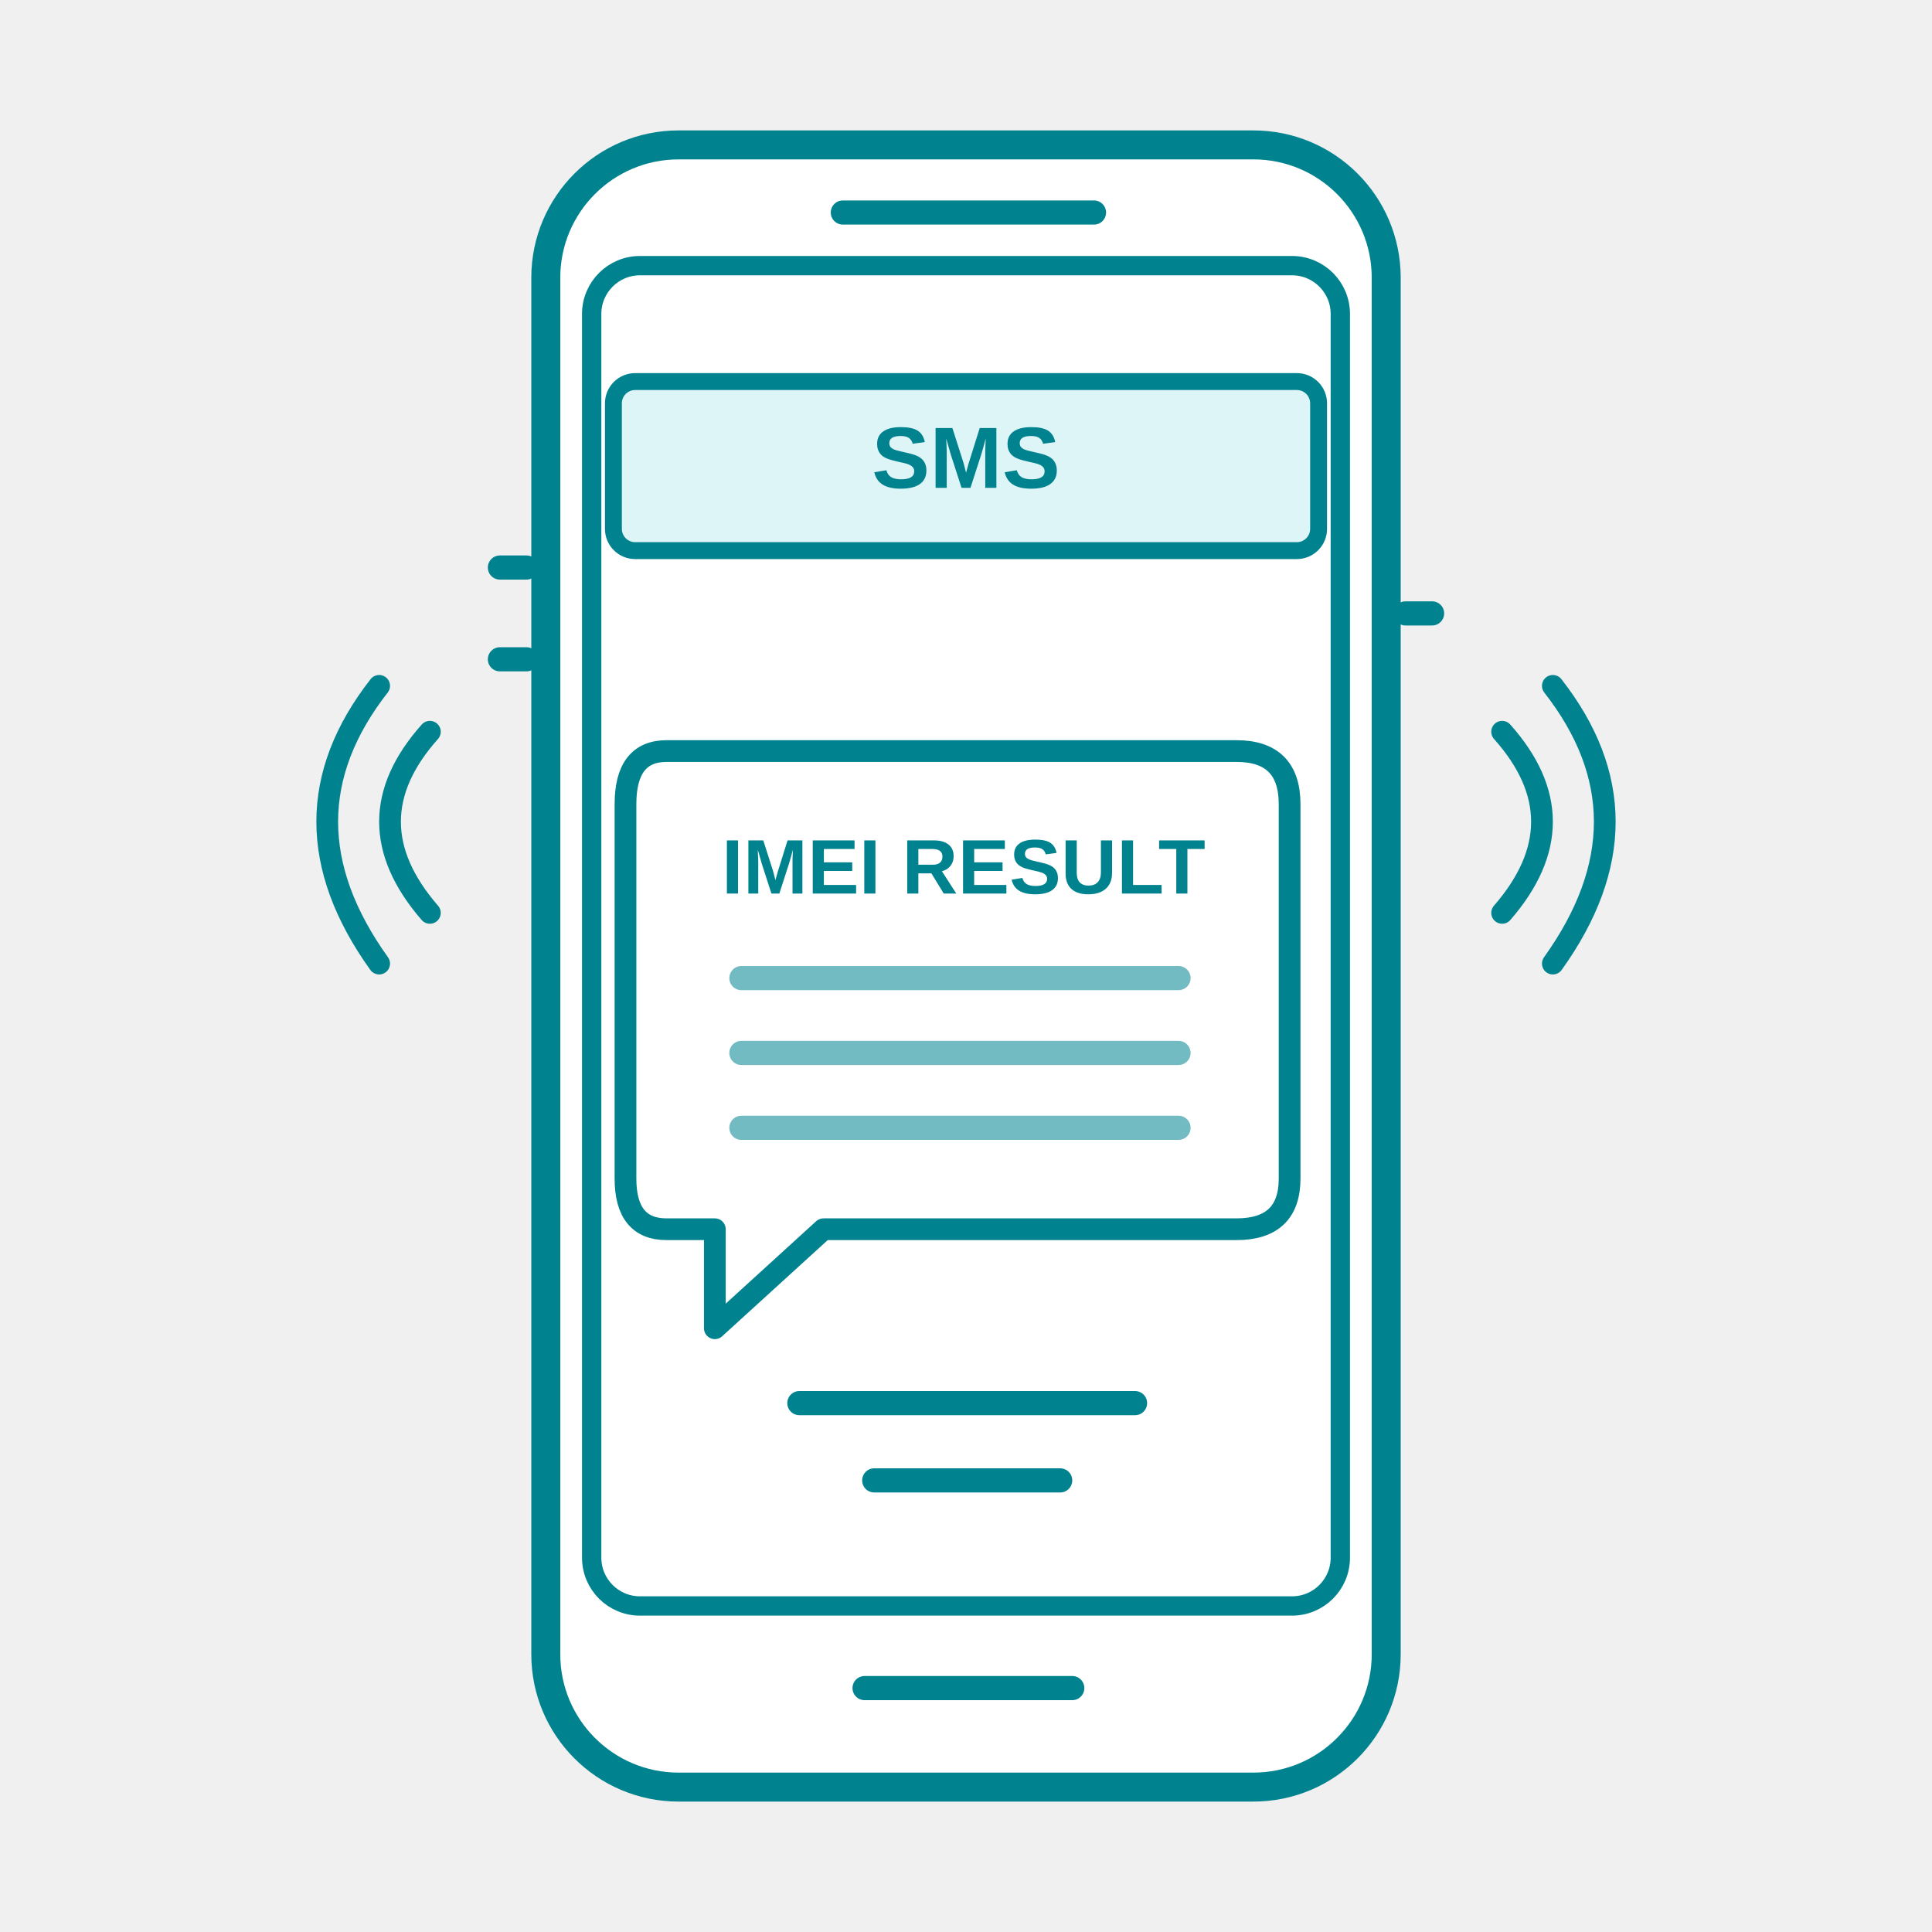
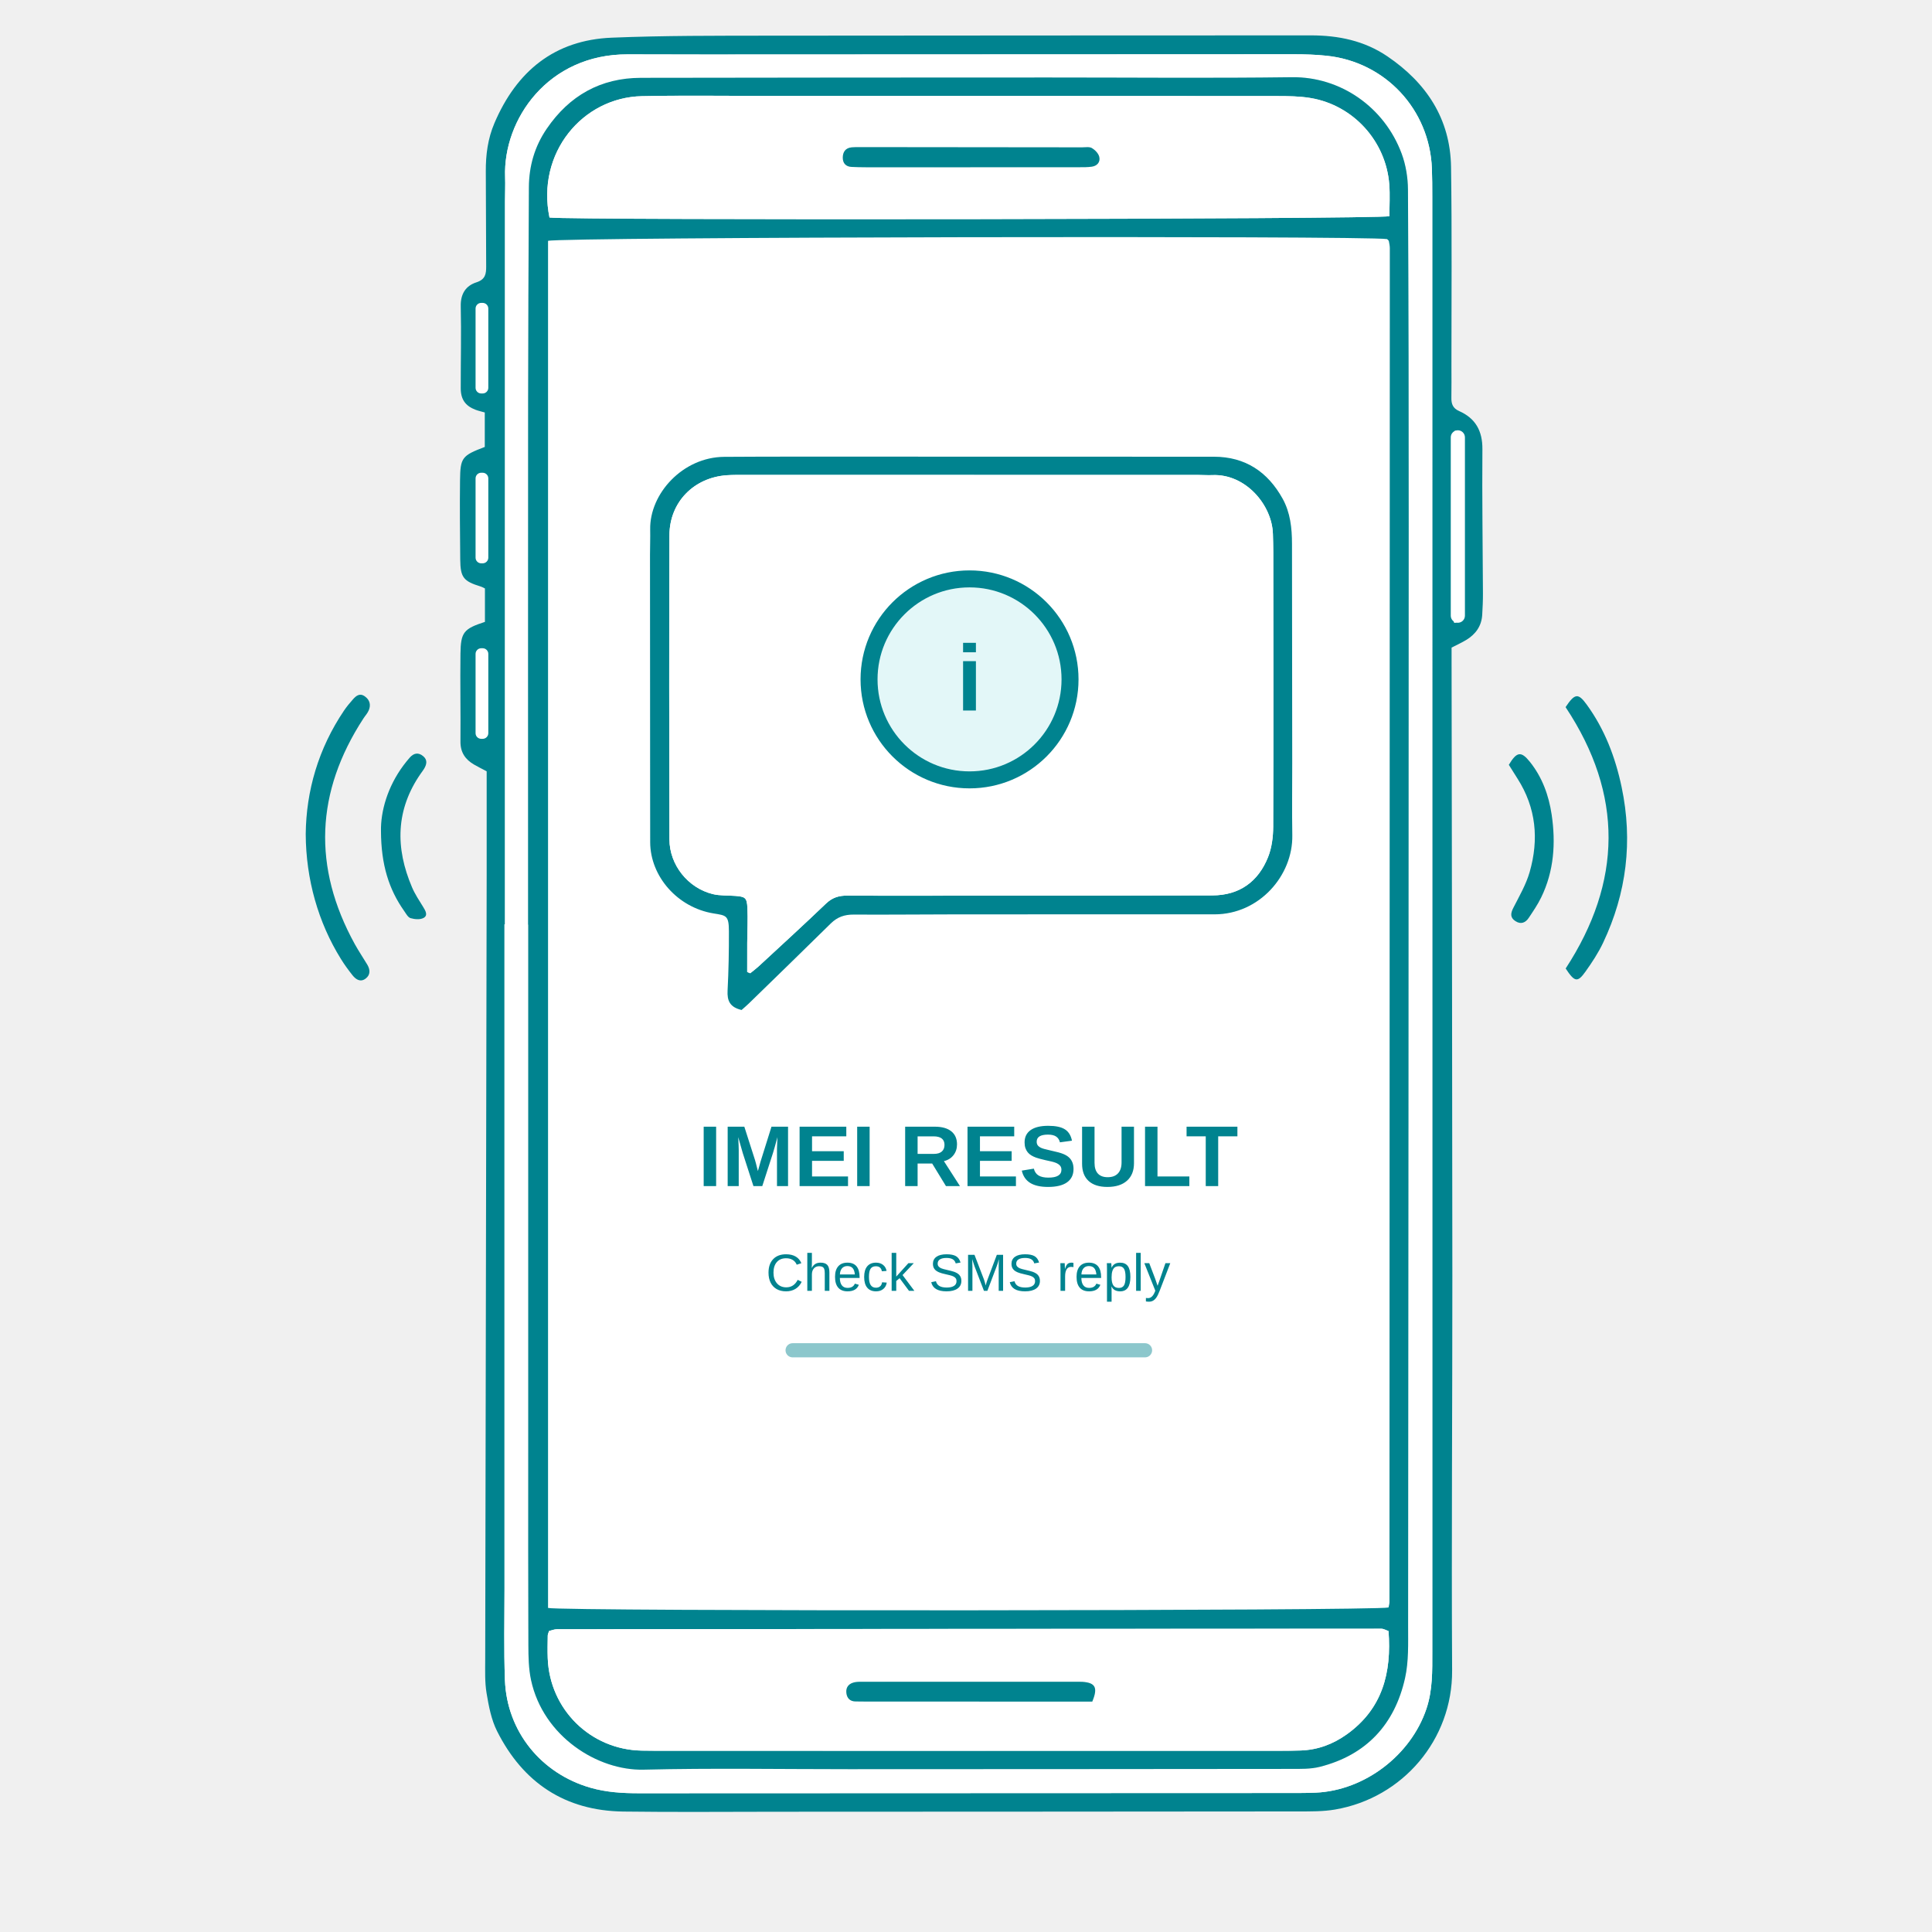
- <svg xmlns="http://www.w3.org/2000/svg" width="800" height="800" viewBox="0 0 800 800" fill="none" role="img" aria-labelledby="title desc">
-   <g stroke="#00838F" stroke-linecap="round" stroke-linejoin="round" fill="none">
-     <rect x="226" y="60" width="348" height="680" rx="55" fill="#fff" stroke-width="12" />
-     <rect x="245" y="110" width="310" height="555" rx="20" stroke-width="8" />
-     <path d="M349 88 H453 M358 699 H444" stroke-width="10" />
-     <path d="M218 235 H207 M218 273 H207 M582 254 H593" stroke-width="10" />
-   </g>
-   <rect x="254" y="158" width="292" height="70" rx="9" fill="#DDF5F7" stroke="#00838F" stroke-width="7" />
-   <text x="400" y="202" text-anchor="middle" font-family="Poppins,Arial,sans-serif" font-size="36" font-weight="600" fill="#00838F">SMS</text>
-   <g stroke="#00838F" stroke-width="9" stroke-linejoin="round" fill="#fff">
-     <path d="M276 311 H512 Q534 311 534 333 V488 Q534 509 512 509 H341 L296 550 V509 H276 Q259 509 259 488 V333 Q259 311 276 311 Z" />
-   </g>
-   <text x="399" y="370" text-anchor="middle" font-family="Poppins,Arial,sans-serif" font-size="32" font-weight="600" fill="#00838F">IMEI RESULT</text>
-   <path d="M307 405 H488" stroke="#00838F" stroke-width="10" stroke-linecap="round" opacity=".55" />
-   <path d="M307 436 H488" stroke="#00838F" stroke-width="10" stroke-linecap="round" opacity=".55" />
-   <path d="M307 467 H488" stroke="#00838F" stroke-width="10" stroke-linecap="round" opacity=".55" />
-   <g stroke="#00838F" stroke-width="10" stroke-linecap="round" fill="none">
-     <path d="M331 581 H470" />
-     <path d="M362 613 H439" />
-   </g>
-   <g stroke="#00838F" stroke-width="9" stroke-linecap="round" fill="none">
-     <path d="M178 303 Q145 340 178 378" />
-     <path d="M157 284 Q114 339 157 399" />
-     <path d="M622 303 Q655 340 622 378" />
-     <path d="M643 284 Q686 339 643 399" />
-   </g>
+ <svg xmlns="http://www.w3.org/2000/svg" width="1365" height="1365" viewBox="0 0 1365 1365" fill="none" role="img" aria-labelledby="title desc">
+   <path d="M347.626 1152.21C351.626 1151.88 354.876 1151.38 358.126 1151.38C435.446 1151.28 512.776 1151.23 590.096 1151.18C592.766 1151.18 595.566 1150.74 598.056 1151.43C600.366 1152.07 603.366 1153.44 604.276 1155.35C609.846 1167.02 617.856 1176.64 627.576 1184.98C627.996 1185.34 627.996 1186.18 628.596 1188.08C624.886 1188.45 621.436 1189.04 617.986 1189.08C602.656 1189.23 587.326 1189.22 571.996 1189.29C569.666 1189.3 567.306 1189.23 565.006 1189.56C560.806 1190.16 558.286 1192.9 558.616 1197.01C558.906 1200.57 561.206 1203 565.316 1202.98C570.316 1202.96 575.316 1203.22 580.306 1203.16C601.636 1202.94 622.966 1202.54 644.296 1202.48C647.806 1202.47 651.976 1202.83 654.736 1204.68C668.296 1213.75 681.496 1223.37 694.776 1232.86C695.736 1233.55 696.286 1234.81 697.736 1236.77C695.036 1237.28 693.266 1237.92 691.496 1237.92C599.836 1237.94 508.186 1237.88 416.526 1237.91C392.666 1237.92 374.346 1227.4 360.226 1208.78C352.356 1198.4 348.146 1186.6 347.676 1173.58C347.436 1166.95 347.626 1160.33 347.626 1152.21Z" fill="white" />
+   <path d="M987.124 305.379C989.754 307.479 992.044 308.429 992.714 310.039C993.694 312.389 993.784 315.229 993.804 317.859C993.974 354.839 994.074 391.809 994.164 428.789C994.164 430.779 994.154 432.809 993.804 434.769C993.104 438.679 990.724 440.479 986.694 439.789C984.554 432.279 984.494 316.709 987.124 305.379Z" fill="white" />
+   <path d="M805.773 507.51C807.703 498.99 808.933 491.86 810.993 484.98C812.593 479.65 814.493 479.44 825.003 481.94C823.913 488.98 823.073 496.16 821.533 503.19C821.163 504.89 818.673 506.91 816.833 507.32C813.793 508.01 810.483 507.51 805.773 507.51Z" fill="white" />
+   <path d="M652.414 494.85C651.734 503.46 651.134 512.07 650.334 520.66C650.124 522.94 649.584 525.27 648.734 527.39C646.694 532.44 642.804 535.21 637.354 535.77C631.774 536.35 627.414 534.13 624.904 529.31C623.104 525.84 621.334 521.89 621.214 518.1C620.764 503.86 620.904 489.6 621.064 475.35C621.094 472.78 622.024 470.12 622.984 467.67C625.684 460.78 630.214 457.51 636.344 457.67C642.864 457.84 647.724 461.77 649.774 469.03C650.674 472.21 651.164 475.56 651.314 478.86C651.564 484.16 651.384 489.49 651.384 494.8C651.724 494.82 652.064 494.83 652.414 494.85Z" fill="white" />
+   <path d="M740.595 514.26C740.485 527.04 735.205 534.33 726.325 535.15C716.865 536.03 709.885 529.55 708.055 518.02C707.695 515.74 707.525 513.37 707.685 511.07C708.345 501.85 715.005 495.3 723.675 495.12C732.095 494.95 739.215 501.49 740.335 510.51C740.555 512.16 740.565 513.83 740.595 514.26Z" fill="white" />
+   <rect x="985" y="305" width="10" height="136" rx="5" fill="white" />
+   <rect x="387" y="164" width="595" height="987" fill="white" />
+   <path d="M343.843 544.96C340.133 542.98 337.463 541.66 334.883 540.16C328.683 536.55 325.253 531.52 325.323 523.93C325.503 503.27 325.063 482.6 325.323 461.94C325.523 446.66 327.613 444.26 342.623 439.37C342.623 431.95 342.623 424.16 342.623 415.76C341.943 415.44 340.823 414.76 339.623 414.39C327.413 410.62 325.283 408.01 325.163 395.26C324.983 376.6 324.803 357.93 325.023 339.27C325.203 323.28 326.463 321.86 342.513 315.78C342.513 308.09 342.513 300 342.513 291.42C340.233 290.76 338.013 290.29 335.923 289.49C328.823 286.78 325.533 282.18 325.523 274.37C325.493 255.04 325.973 235.7 325.533 216.38C325.333 207.66 329.053 201.9 336.593 199.48C343.013 197.42 343.523 193.42 343.493 188.14C343.363 165.81 343.363 143.48 343.233 121.15C343.163 109.38 344.643 97.95 349.323 87C364.963 50.36 391.713 28.27 432.203 26.62C469.153 25.11 506.173 25.25 543.173 25.2C670.833 25.02 798.493 25.1 926.153 25C945.593 24.98 963.943 28.77 980.223 39.81C1007.81 58.54 1024.68 83.98 1025.19 117.93C1025.9 164.92 1025.44 211.92 1025.47 258.92C1025.48 266.25 1025.56 273.59 1025.43 280.92C1025.35 285.27 1026.37 288.42 1030.9 290.42C1042.47 295.53 1047.46 304.44 1047.35 317.37C1047.07 351.36 1047.59 385.36 1047.73 419.36C1047.75 424.35 1047.51 429.36 1047.22 434.35C1046.76 442.32 1042.6 448.07 1035.97 452.11C1032.88 453.99 1029.55 455.49 1025.57 457.55C1025.57 460.72 1025.57 464.01 1025.57 467.3C1025.76 611.96 1026.05 756.61 1026.12 901.27C1026.16 994.26 1025.42 1087.26 1025.95 1180.25C1026.23 1229.05 991.183 1270.25 943.273 1278.47C934.813 1279.92 926.033 1279.81 917.393 1279.82C794.403 1279.95 671.413 1279.98 548.413 1280.03C512.413 1280.04 476.413 1280.38 440.423 1279.9C399.183 1279.35 369.513 1259.53 351.183 1223.08C347.093 1214.95 345.313 1205.42 343.783 1196.31C342.473 1188.49 342.793 1180.36 342.813 1172.37C343.123 987.72 343.503 803.06 343.843 618.41C343.883 594.08 343.843 569.77 343.843 544.96ZM356.783 653.05C356.673 653.05 356.553 653.05 356.443 653.05C356.443 809.37 356.433 965.69 356.453 1122.01C356.453 1143.67 355.953 1165.35 356.753 1186.98C358.103 1223.27 382.243 1252.97 417.083 1263.04C428.453 1266.33 439.963 1266.98 451.663 1266.97C604.983 1266.88 758.303 1266.86 911.623 1266.8C917.623 1266.8 923.623 1266.81 929.623 1266.55C964.183 1265.04 996.783 1240.08 1007.78 1207.39C1012.25 1194.09 1011.96 1180.5 1011.96 1166.87C1011.97 824.23 1011.96 481.59 1011.94 138.95C1011.94 132.28 1011.93 125.61 1011.67 118.96C1010.04 77.32 978.793 43.77 937.373 39.39C929.773 38.59 922.083 38.33 914.433 38.33C775.783 38.34 637.123 38.43 498.473 38.5C480.143 38.51 461.813 38.46 443.473 38.4C387.143 38.23 355.413 84.43 356.873 125.09C357.073 130.75 356.793 136.42 356.793 142.09C356.783 312.41 356.783 482.73 356.783 653.05ZM1027.48 440.01C1034.02 438.99 1034.12 434.6 1034.12 430.1C1034.08 391.85 1034.06 353.6 1034 315.35C1034 313.37 1034.25 311.08 1033.38 309.48C1032.34 307.57 1030.23 306.25 1028.08 304.2C1024.91 315.69 1024.61 431.52 1027.48 440.01ZM340 518C340.88 517.87 341.12 517.13 342 517C342.49 515.87 343 522.13 343 521C343.04 500.35 343.343 480.42 343.143 459.77C343.123 458.24 340.6 461.76 339.5 459.77C336.36 466.06 335.933 493.91 337.513 518.52C337.663 520.87 339.39 515.67 340 518ZM339.5 337.5C338.7 339.25 337.253 334.42 337.243 335.27C337.073 355.21 336.923 375.15 336.983 395.09C336.983 396.63 340.46 393.36 341.5 395.26C346.15 388.25 344.723 383.61 342.913 341.79C342.773 338.49 344.66 340.09 339.5 337.5ZM340.213 278.02C344.783 269.78 343.043 262.72 343.223 256.02C343.423 248.7 343.383 241.35 342.923 234.05C342.513 227.59 344.443 220.62 339.883 214.01C336.703 222.26 336.563 267.07 340.213 278.02Z" fill="#00838F" />
+   <path d="M216 589.241C216.33 558.911 224.86 528.951 243.11 501.961C244.97 499.211 247.12 496.651 249.32 494.161C251.63 491.551 254.21 489.381 257.88 492.081C261.33 494.621 262.1 498.051 260.56 501.801C259.7 503.911 258.02 505.681 256.75 507.631C222.96 559.531 220.75 612.671 250.64 666.991C253.37 671.941 256.56 676.641 259.47 681.491C261.59 685.031 261.81 688.741 258.37 691.361C254.6 694.241 251.36 691.961 248.94 688.901C246.06 685.261 243.31 681.481 240.86 677.531C224.89 651.841 216.15 621.381 216 589.241Z" fill="#00838F" />
+   <path d="M1106.11 499.601C1112.63 489.831 1115.02 489.511 1121.03 497.781C1133.78 515.291 1141.31 535.121 1145.73 556.161C1153.72 594.241 1149.27 630.981 1132.62 666.101C1129.22 673.271 1124.77 680.021 1120.15 686.501C1114.58 694.311 1112.51 693.901 1106.18 684.261C1146 623.241 1147.18 561.441 1106.11 499.601Z" fill="#00838F" />
+   <path d="M269.17 587.193C268.91 573.353 273.69 556.043 285.04 540.773C286.43 538.903 287.9 537.103 289.42 535.343C292.25 532.083 295.52 531.343 298.99 534.253C302.2 536.933 301.47 540.093 299.6 543.203C298.91 544.343 298.08 545.383 297.32 546.483C279.48 572.093 279.22 599.113 291.13 626.953C293.21 631.803 296.2 636.283 298.99 640.803C300.66 643.513 302.56 646.743 299.24 648.553C296.82 649.873 292.95 649.533 290.09 648.693C288.23 648.153 286.87 645.503 285.54 643.613C274.75 628.323 269.25 610.923 269.17 587.193Z" fill="#00838F" />
+   <path d="M1066.02 540.361C1071.62 531.011 1074.72 530.571 1080.83 538.171C1089.61 549.081 1094.28 562.021 1096.28 575.551C1099.24 595.561 1097.96 615.431 1088.89 634.041C1086.43 639.091 1083.22 643.791 1080.1 648.481C1077.8 651.941 1074.54 653.301 1070.7 650.811C1066.82 648.291 1067.23 645.271 1069.21 641.391C1073.43 633.141 1078.21 624.911 1080.74 616.101C1087.35 593.071 1085.35 570.741 1072.13 550.081C1070.17 547.001 1068.25 543.901 1066.02 540.361Z" fill="#00838F" />
+   <path d="M356.78 653.052C356.78 482.732 356.78 312.412 356.78 142.092C356.78 136.422 357.06 130.752 356.86 125.092C355.4 84.432 387.14 38.232 443.46 38.402C461.79 38.462 480.12 38.502 498.46 38.502C637.11 38.442 775.77 38.352 914.42 38.332C922.07 38.332 929.76 38.582 937.36 39.392C978.78 43.772 1010.03 77.312 1011.66 118.962C1011.92 125.622 1011.93 132.292 1011.93 138.952C1011.95 481.592 1011.96 824.232 1011.95 1166.87C1011.95 1180.51 1012.25 1194.09 1007.77 1207.39C996.78 1240.08 964.17 1265.04 929.61 1266.55C923.62 1266.81 917.61 1266.8 911.61 1266.8C758.29 1266.85 604.97 1266.87 451.65 1266.97C439.95 1266.98 428.43 1266.32 417.07 1263.04C382.23 1252.97 358.09 1223.27 356.74 1186.98C355.93 1165.35 356.44 1143.67 356.44 1122.01C356.43 965.692 356.43 809.372 356.43 653.052C356.55 653.052 356.66 653.052 356.78 653.052ZM373.09 653.282C373.12 653.282 373.15 653.282 373.18 653.282C373.18 777.602 373.18 901.922 373.18 1026.24C373.18 1071.57 373.11 1116.9 373.28 1162.23C373.31 1170.52 373.44 1179.01 375.17 1187.05C383.74 1226.84 422.18 1251.1 454.75 1250.31C503.05 1249.13 551.4 1249.99 599.73 1249.97C703.72 1249.93 807.71 1249.91 911.7 1249.78C918.66 1249.77 925.89 1249.99 932.54 1248.3C965.43 1239.95 985.38 1218.24 992.67 1185.65C995.32 1173.81 994.83 1161.15 994.84 1148.87C995.07 889.902 995.2 630.922 995.26 371.952C995.28 292.632 995.18 213.302 994.74 133.982C994.69 125.492 993.24 116.562 990.3 108.622C978.13 75.722 947.05 54.112 912.75 54.562C855.43 55.322 798.1 54.742 740.77 54.772C644.78 54.812 548.79 54.792 452.8 55.002C424.36 55.062 402.28 67.502 386.27 90.952C377.72 103.462 373.72 117.332 373.65 132.352C373.41 183.342 373.14 234.332 373.1 285.332C373.03 407.982 373.09 530.632 373.09 653.282Z" fill="white" />
+   <path d="M1027.48 440.009C1024.61 431.519 1024.91 315.679 1028.07 304.199C1030.22 306.249 1032.34 307.569 1033.37 309.479C1034.24 311.079 1033.99 313.369 1033.99 315.349C1034.05 353.599 1034.07 391.849 1034.11 430.099C1034.12 434.599 1034.02 438.989 1027.48 440.009Z" fill="white" />
+   <path d="M373.094 653.28C373.094 530.63 373.044 407.97 373.124 285.32C373.154 234.33 373.434 183.33 373.674 132.34C373.744 117.32 377.744 103.45 386.294 90.94C402.314 67.49 424.384 55.05 452.824 54.99C548.814 54.79 644.804 54.81 740.794 54.76C798.124 54.74 855.454 55.31 912.774 54.55C947.084 54.1 978.154 75.7 990.324 108.61C993.264 116.55 994.714 125.48 994.764 133.97C995.204 213.29 995.304 292.62 995.284 371.94C995.224 630.91 995.094 889.89 994.864 1148.86C994.854 1161.15 995.344 1173.81 992.694 1185.64C985.404 1218.23 965.454 1239.94 932.564 1248.29C925.914 1249.98 918.684 1249.76 911.724 1249.77C807.734 1249.9 703.744 1249.92 599.754 1249.96C551.424 1249.98 503.074 1249.12 454.774 1250.3C422.204 1251.09 383.764 1226.83 375.194 1187.04C373.464 1179 373.334 1170.51 373.304 1162.22C373.124 1116.89 373.204 1071.56 373.204 1026.23C373.204 901.91 373.204 777.59 373.204 653.27C373.144 653.28 373.124 653.28 373.094 653.28ZM387.204 1136.04C395.094 1138.53 972.774 1138.12 981.014 1135.73C981.234 1134.55 981.694 1133.27 981.694 1131.98C981.804 813.08 981.894 494.18 981.944 175.29C981.944 173.65 981.534 172.02 981.264 170.39C981.214 170.1 980.944 169.83 980.734 169.59C980.514 169.34 980.244 169.14 979.994 168.92C964.204 166.43 395.824 167.45 387.204 170.17C387.204 492.05 387.204 814.14 387.204 1136.04ZM981.024 1152.37C979.094 1151.71 977.554 1150.73 976.004 1150.73C781.824 1150.78 587.654 1150.9 393.474 1151.08C391.584 1151.08 389.704 1151.92 387.924 1152.35C387.524 1153.68 387.014 1154.62 386.994 1155.57C386.914 1160.9 386.784 1166.23 386.984 1171.55C388.354 1207.77 417.214 1236.14 453.364 1236.84C460.024 1236.97 466.684 1236.95 473.344 1236.95C617.234 1236.96 761.124 1236.97 905.014 1236.96C909.674 1236.96 914.344 1236.92 919.004 1236.76C930.994 1236.33 941.724 1232.36 951.484 1225.39C976.834 1207.31 983.254 1181.75 981.024 1152.37ZM388.224 153.68C402.504 155.71 973.784 154.96 981.644 152.75C981.644 145.43 982.134 137.83 981.554 130.3C979.234 99.79 956.214 74.37 926.034 69.27C918.224 67.95 910.134 67.87 902.174 67.86C780.604 67.76 659.024 67.76 537.454 67.76C509.474 67.76 481.484 67.33 453.524 67.94C411.484 68.84 378.834 108.19 388.224 153.68Z" fill="#00838F" />
+   <path d="M981.021 1152.37C983.251 1181.74 976.831 1207.31 951.481 1225.4C941.721 1232.37 930.991 1236.34 919.001 1236.77C914.341 1236.94 909.681 1236.97 905.011 1236.97C761.121 1236.97 617.231 1236.97 473.341 1236.96C466.681 1236.96 460.021 1236.98 453.361 1236.85C417.201 1236.15 388.341 1207.78 386.981 1171.56C386.781 1166.24 386.911 1160.91 386.991 1155.58C387.001 1154.63 387.521 1153.69 387.921 1152.36C389.701 1151.94 391.581 1151.09 393.471 1151.09C587.651 1150.91 781.821 1150.79 976.001 1150.74C977.551 1150.73 979.091 1151.72 981.021 1152.37ZM771.711 1202.21C775.841 1192.32 773.911 1188.88 764.761 1188.24C763.771 1188.17 762.771 1188.18 761.771 1188.18C711.211 1188.19 660.641 1188.19 610.071 1188.21C608.081 1188.21 606.041 1188.11 604.101 1188.47C599.971 1189.24 597.471 1191.78 597.961 1196.1C598.371 1199.75 600.501 1202.14 604.581 1202.1C607.241 1202.08 609.901 1202.18 612.561 1202.18C662.131 1202.19 711.691 1202.19 761.261 1202.2C764.571 1202.21 767.881 1202.21 771.711 1202.21Z" fill="white" />
+   <path d="M388.224 153.68C378.834 108.2 411.474 68.84 453.524 67.94C481.494 67.34 509.474 67.76 537.454 67.76C659.024 67.77 780.604 67.77 902.174 67.86C910.134 67.87 918.224 67.95 926.034 69.27C956.214 74.37 979.234 99.78 981.554 130.3C982.124 137.83 981.644 145.43 981.644 152.75C973.794 154.96 402.514 155.71 388.224 153.68ZM685.534 118.18C685.534 118.17 685.534 118.16 685.534 118.14C711.164 118.14 736.794 118.15 762.434 118.13C765.424 118.13 768.454 118.17 771.394 117.75C775.314 117.19 777.564 114.34 776.634 110.71C776.024 108.33 773.664 105.9 771.444 104.6C769.664 103.56 766.904 104.1 764.584 104.09C712.324 104.02 660.064 103.97 607.794 103.93C605.794 103.93 603.794 103.91 601.804 104.08C597.294 104.47 595.404 107.46 595.444 111.53C595.484 115.34 597.644 117.73 601.654 117.92C604.974 118.08 608.304 118.16 611.634 118.16C636.264 118.19 660.904 118.18 685.534 118.18Z" fill="white" />
+   <path d="M523.932 713.581C515.542 711.591 513.692 706.891 514.052 699.891C514.772 685.921 515.042 671.921 514.992 657.931C514.952 646.651 513.062 646.821 504.092 645.351C478.682 641.191 459.462 619.221 459.372 595.091C459.322 581.091 459.332 567.091 459.322 553.101C459.292 499.441 459.262 445.781 459.242 392.121C459.242 386.121 459.492 380.121 459.372 374.121C458.872 348.851 482.332 322.961 511.692 322.771C544.352 322.561 577.022 322.621 609.682 322.621C692.342 322.621 775.002 322.641 857.662 322.681C879.832 322.691 895.692 333.381 906.192 352.311C911.642 362.141 912.822 373.111 912.822 384.241C912.832 435.901 912.932 487.561 912.982 539.231C913.002 556.231 912.762 573.231 913.042 590.221C913.502 618.561 889.772 646.001 858.102 646.001C798.112 645.991 738.112 645.971 678.122 646.011C653.122 646.031 628.122 646.321 603.132 646.171C596.702 646.131 591.582 647.891 586.992 652.421C567.782 671.371 548.402 690.151 529.072 708.981C527.412 710.591 525.642 712.061 523.932 713.581ZM527.912 686.741C528.632 687.031 529.352 687.321 530.072 687.601C532.072 685.961 534.172 684.421 536.072 682.671C551.962 667.971 567.952 653.371 583.582 638.401C588.062 634.101 592.732 632.711 598.752 632.751C630.402 632.951 662.052 632.811 693.712 632.781C748.022 632.741 802.332 632.811 856.642 632.611C875.682 632.541 888.982 622.941 895.912 605.561C898.542 598.971 899.512 591.341 899.542 584.171C899.772 519.531 899.642 454.891 899.592 390.261C899.592 385.931 899.462 381.601 899.342 377.271C898.772 356.881 880.152 334.641 856.502 335.671C853.182 335.821 849.842 335.551 846.512 335.551C739.562 335.541 632.612 335.531 525.662 335.531C521.662 335.531 517.652 335.491 513.672 335.751C490.262 337.321 473.052 354.771 472.972 378.131C472.742 449.761 472.772 521.401 472.972 593.031C473.022 611.131 486.122 627.411 503.612 631.691C508.702 632.941 514.182 632.561 519.482 632.971C526.482 633.511 527.692 634.231 528.052 641.251C528.472 649.541 527.982 657.881 527.932 666.201C527.882 673.051 527.912 679.891 527.912 686.741Z" fill="#00838F" />
+   <path d="M771.711 1202.21C767.881 1202.21 764.571 1202.21 761.271 1202.21C711.701 1202.21 662.141 1202.2 612.571 1202.19C609.911 1202.19 607.251 1202.09 604.591 1202.11C600.511 1202.15 598.381 1199.75 597.971 1196.11C597.481 1191.79 599.981 1189.25 604.111 1188.48C606.051 1188.12 608.091 1188.22 610.081 1188.22C660.641 1188.2 711.211 1188.19 761.781 1188.19C762.781 1188.19 763.781 1188.18 764.771 1188.25C773.911 1188.88 775.841 1192.32 771.711 1202.21Z" fill="#00838F" />
+   <path d="M685.528 118.182C660.898 118.182 636.258 118.192 611.628 118.172C608.298 118.172 604.968 118.092 601.648 117.932C597.638 117.742 595.478 115.342 595.438 111.542C595.398 107.472 597.288 104.482 601.798 104.092C603.778 103.922 605.788 103.942 607.788 103.942C660.048 103.982 712.308 104.032 764.578 104.102C766.898 104.102 769.658 103.572 771.438 104.612C773.658 105.912 776.018 108.342 776.628 110.722C777.558 114.352 775.318 117.202 771.388 117.762C768.438 118.182 765.418 118.142 762.428 118.142C736.798 118.172 711.168 118.152 685.528 118.152C685.528 118.162 685.528 118.172 685.528 118.182Z" fill="#00838F" />
+   <path d="M527.912 686.743C527.912 679.903 527.883 673.053 527.923 666.213C527.973 657.893 528.463 649.553 528.043 641.263C527.693 634.243 526.473 633.513 519.473 632.983C514.173 632.573 508.692 632.953 503.602 631.703C486.112 627.423 473.013 611.143 472.963 593.043C472.773 521.413 472.733 449.773 472.963 378.143C473.043 354.783 490.242 337.333 513.662 335.763C517.642 335.493 521.652 335.543 525.652 335.543C632.602 335.543 739.553 335.543 846.503 335.563C849.833 335.563 853.173 335.833 856.493 335.683C880.143 334.643 898.763 356.893 899.333 377.283C899.453 381.613 899.583 385.943 899.583 390.273C899.633 454.913 899.773 519.553 899.533 584.183C899.503 591.353 898.532 598.983 895.902 605.573C888.962 622.963 875.662 632.553 856.632 632.623C802.322 632.823 748.013 632.753 693.703 632.793C662.053 632.813 630.393 632.963 598.743 632.763C592.713 632.723 588.053 634.123 583.573 638.413C567.943 653.383 551.953 667.983 536.063 682.683C534.163 684.433 532.073 685.973 530.063 687.613C529.363 687.313 528.642 687.033 527.912 686.743ZM685.573 372.163C624.093 371.773 574.543 421.163 573.573 482.683C572.693 538.033 613.923 596.283 683.963 597.013C752.413 597.723 796.982 542.733 797.362 485.533C797.762 423.703 747.313 372.553 685.573 372.163Z" fill="white" />
+   <rect x="336" y="214" width="9" height="64" rx="4" fill="white" />
+   <rect x="336" y="334" width="9" height="64" rx="4" fill="white" />
+   <rect x="336" y="458" width="9" height="64" rx="4" fill="white" />
+   <rect x="1025" y="304" width="10" height="136" rx="5" fill="white" />
+   <circle cx="685" cy="480" r="71" fill="#E3F7F8" stroke="#00838F" stroke-width="12" />
+   <text x="685" y="502" fill="#00838F" font-family="Poppins,Arial,sans-serif" font-size="66" font-weight="700" text-anchor="middle">i</text>
+   <text x="684" y="838" fill="#00838F" font-family="Poppins,Arial,sans-serif" font-size="61" font-weight="700" text-anchor="middle">IMEI RESULT</text>
+   <text x="684" y="912" fill="#00838F" font-family="Poppins,Arial,sans-serif" font-size="37" font-weight="500" text-anchor="middle">Check SMS reply</text>
+   <path d="M560 954 H809" fill="none" stroke="#00838F" stroke-width="10" stroke-linecap="round" opacity=".45" />
</svg>
